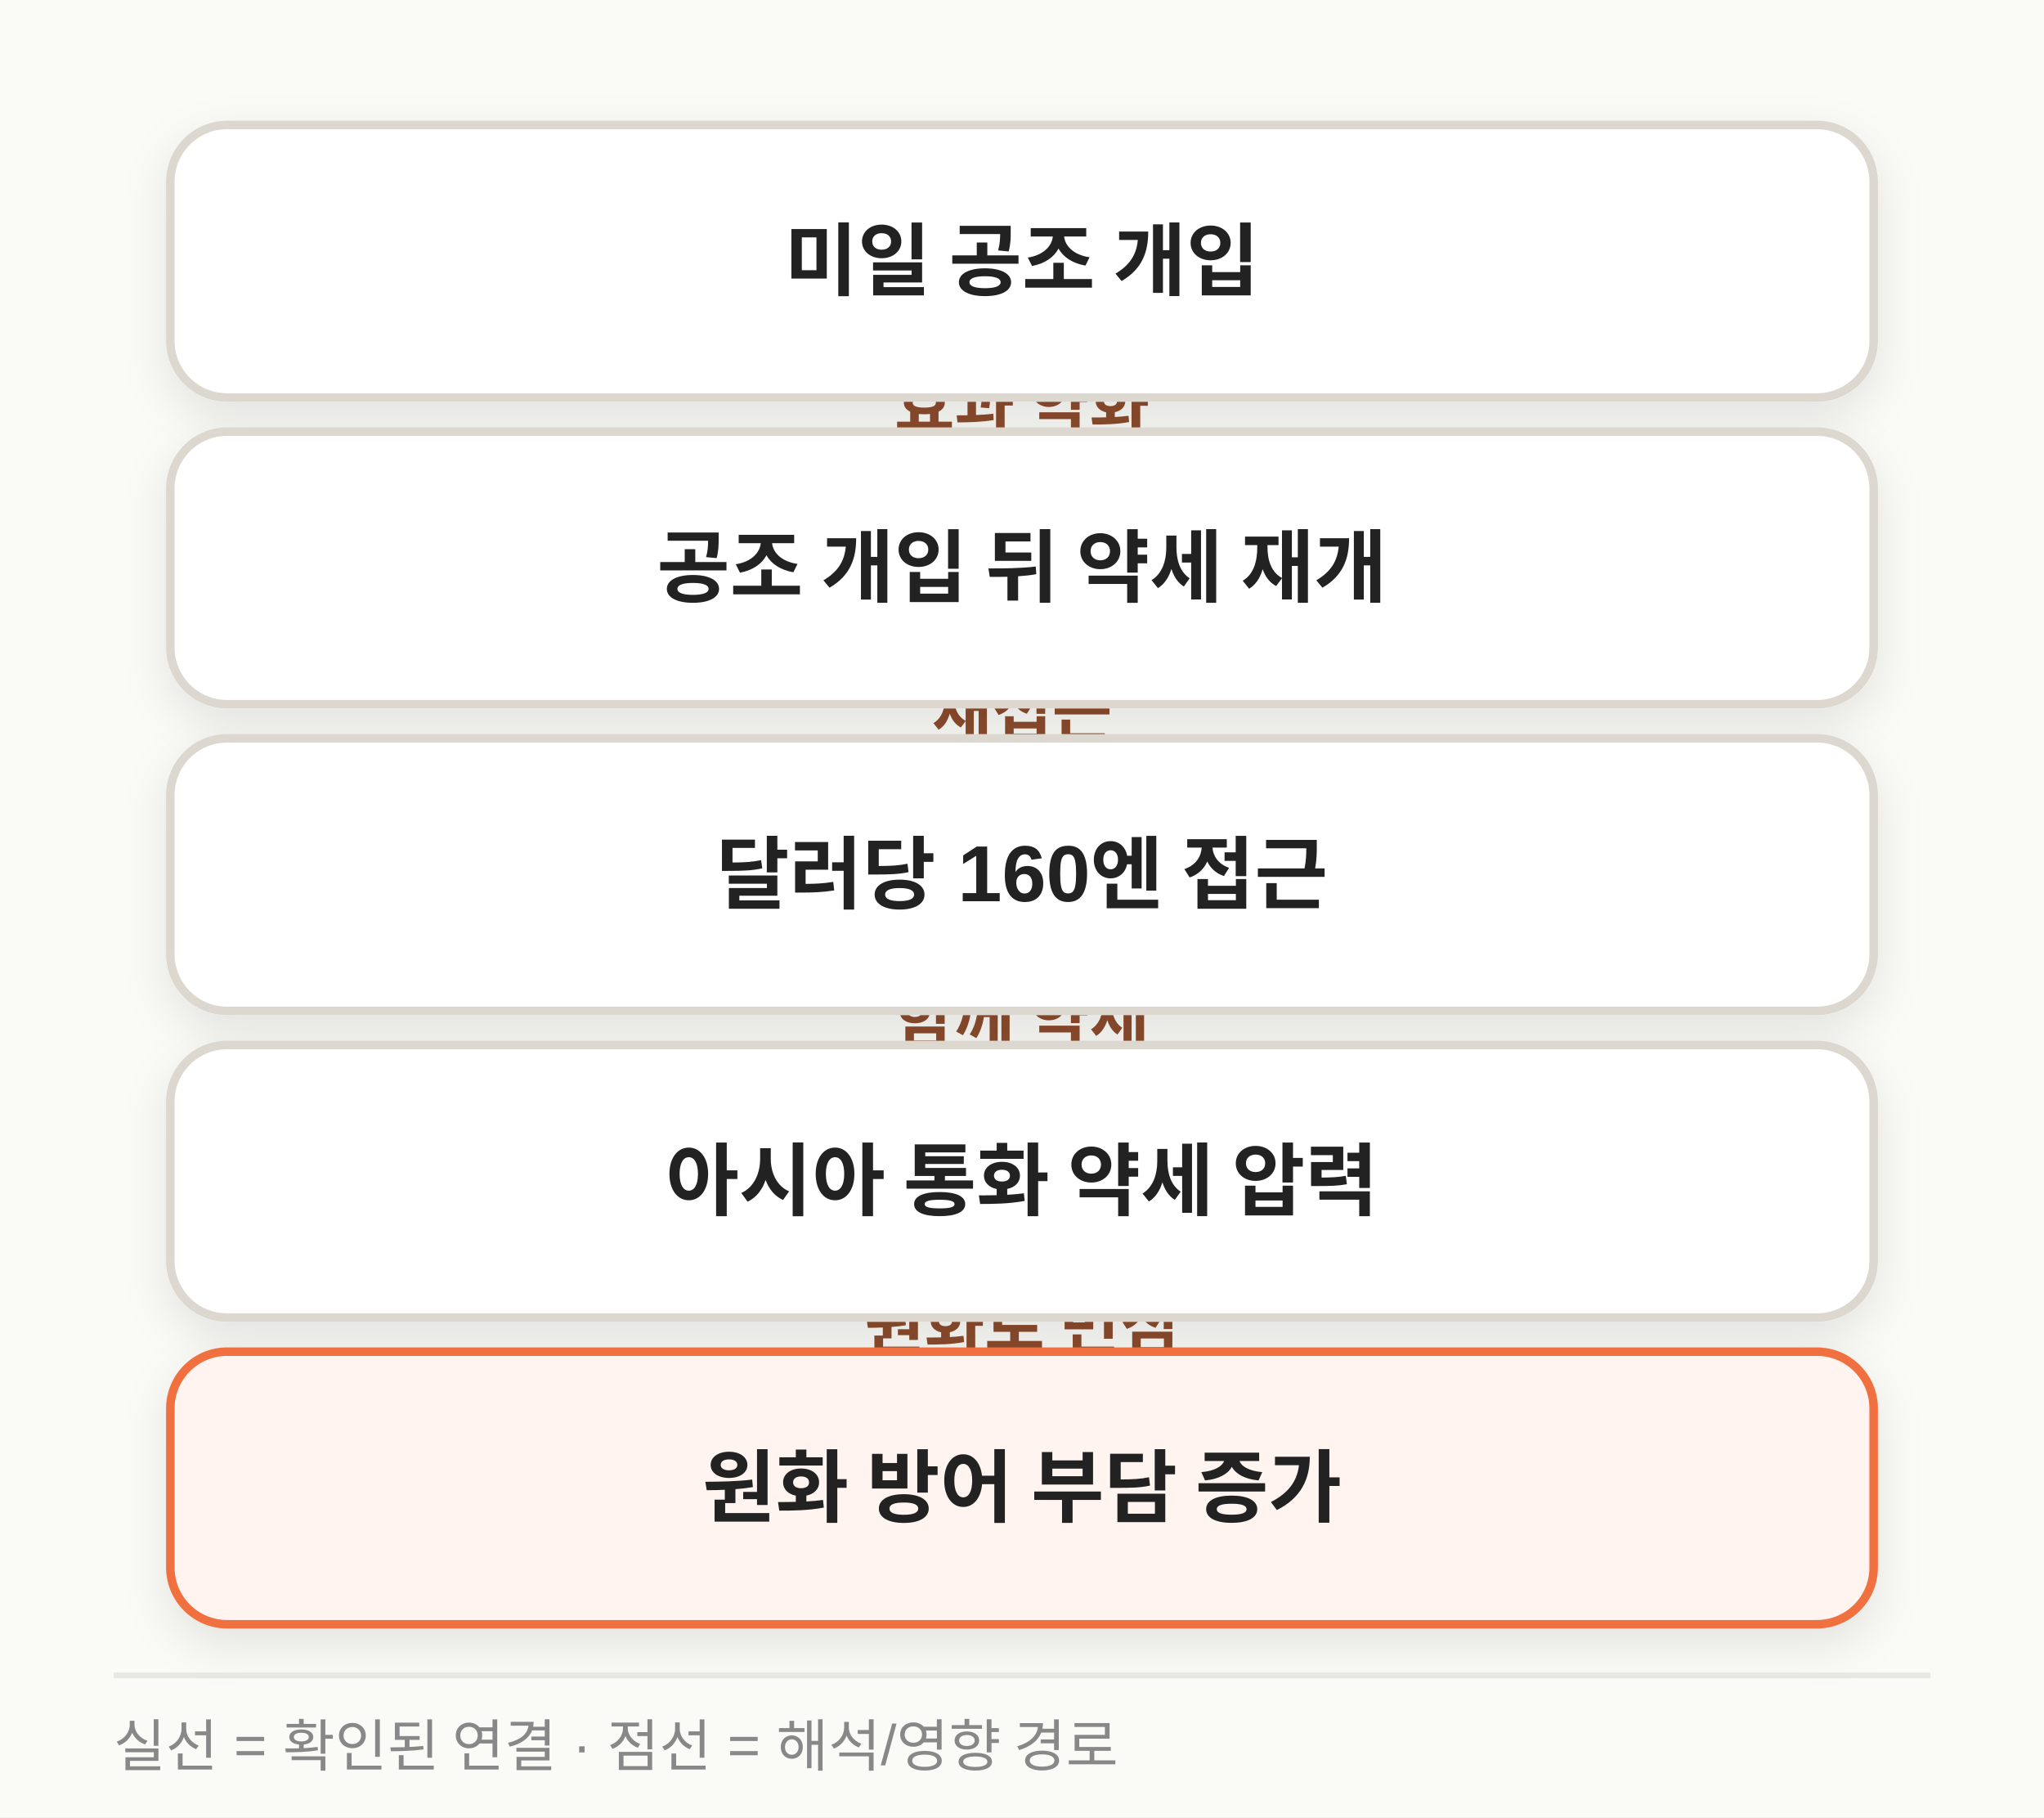
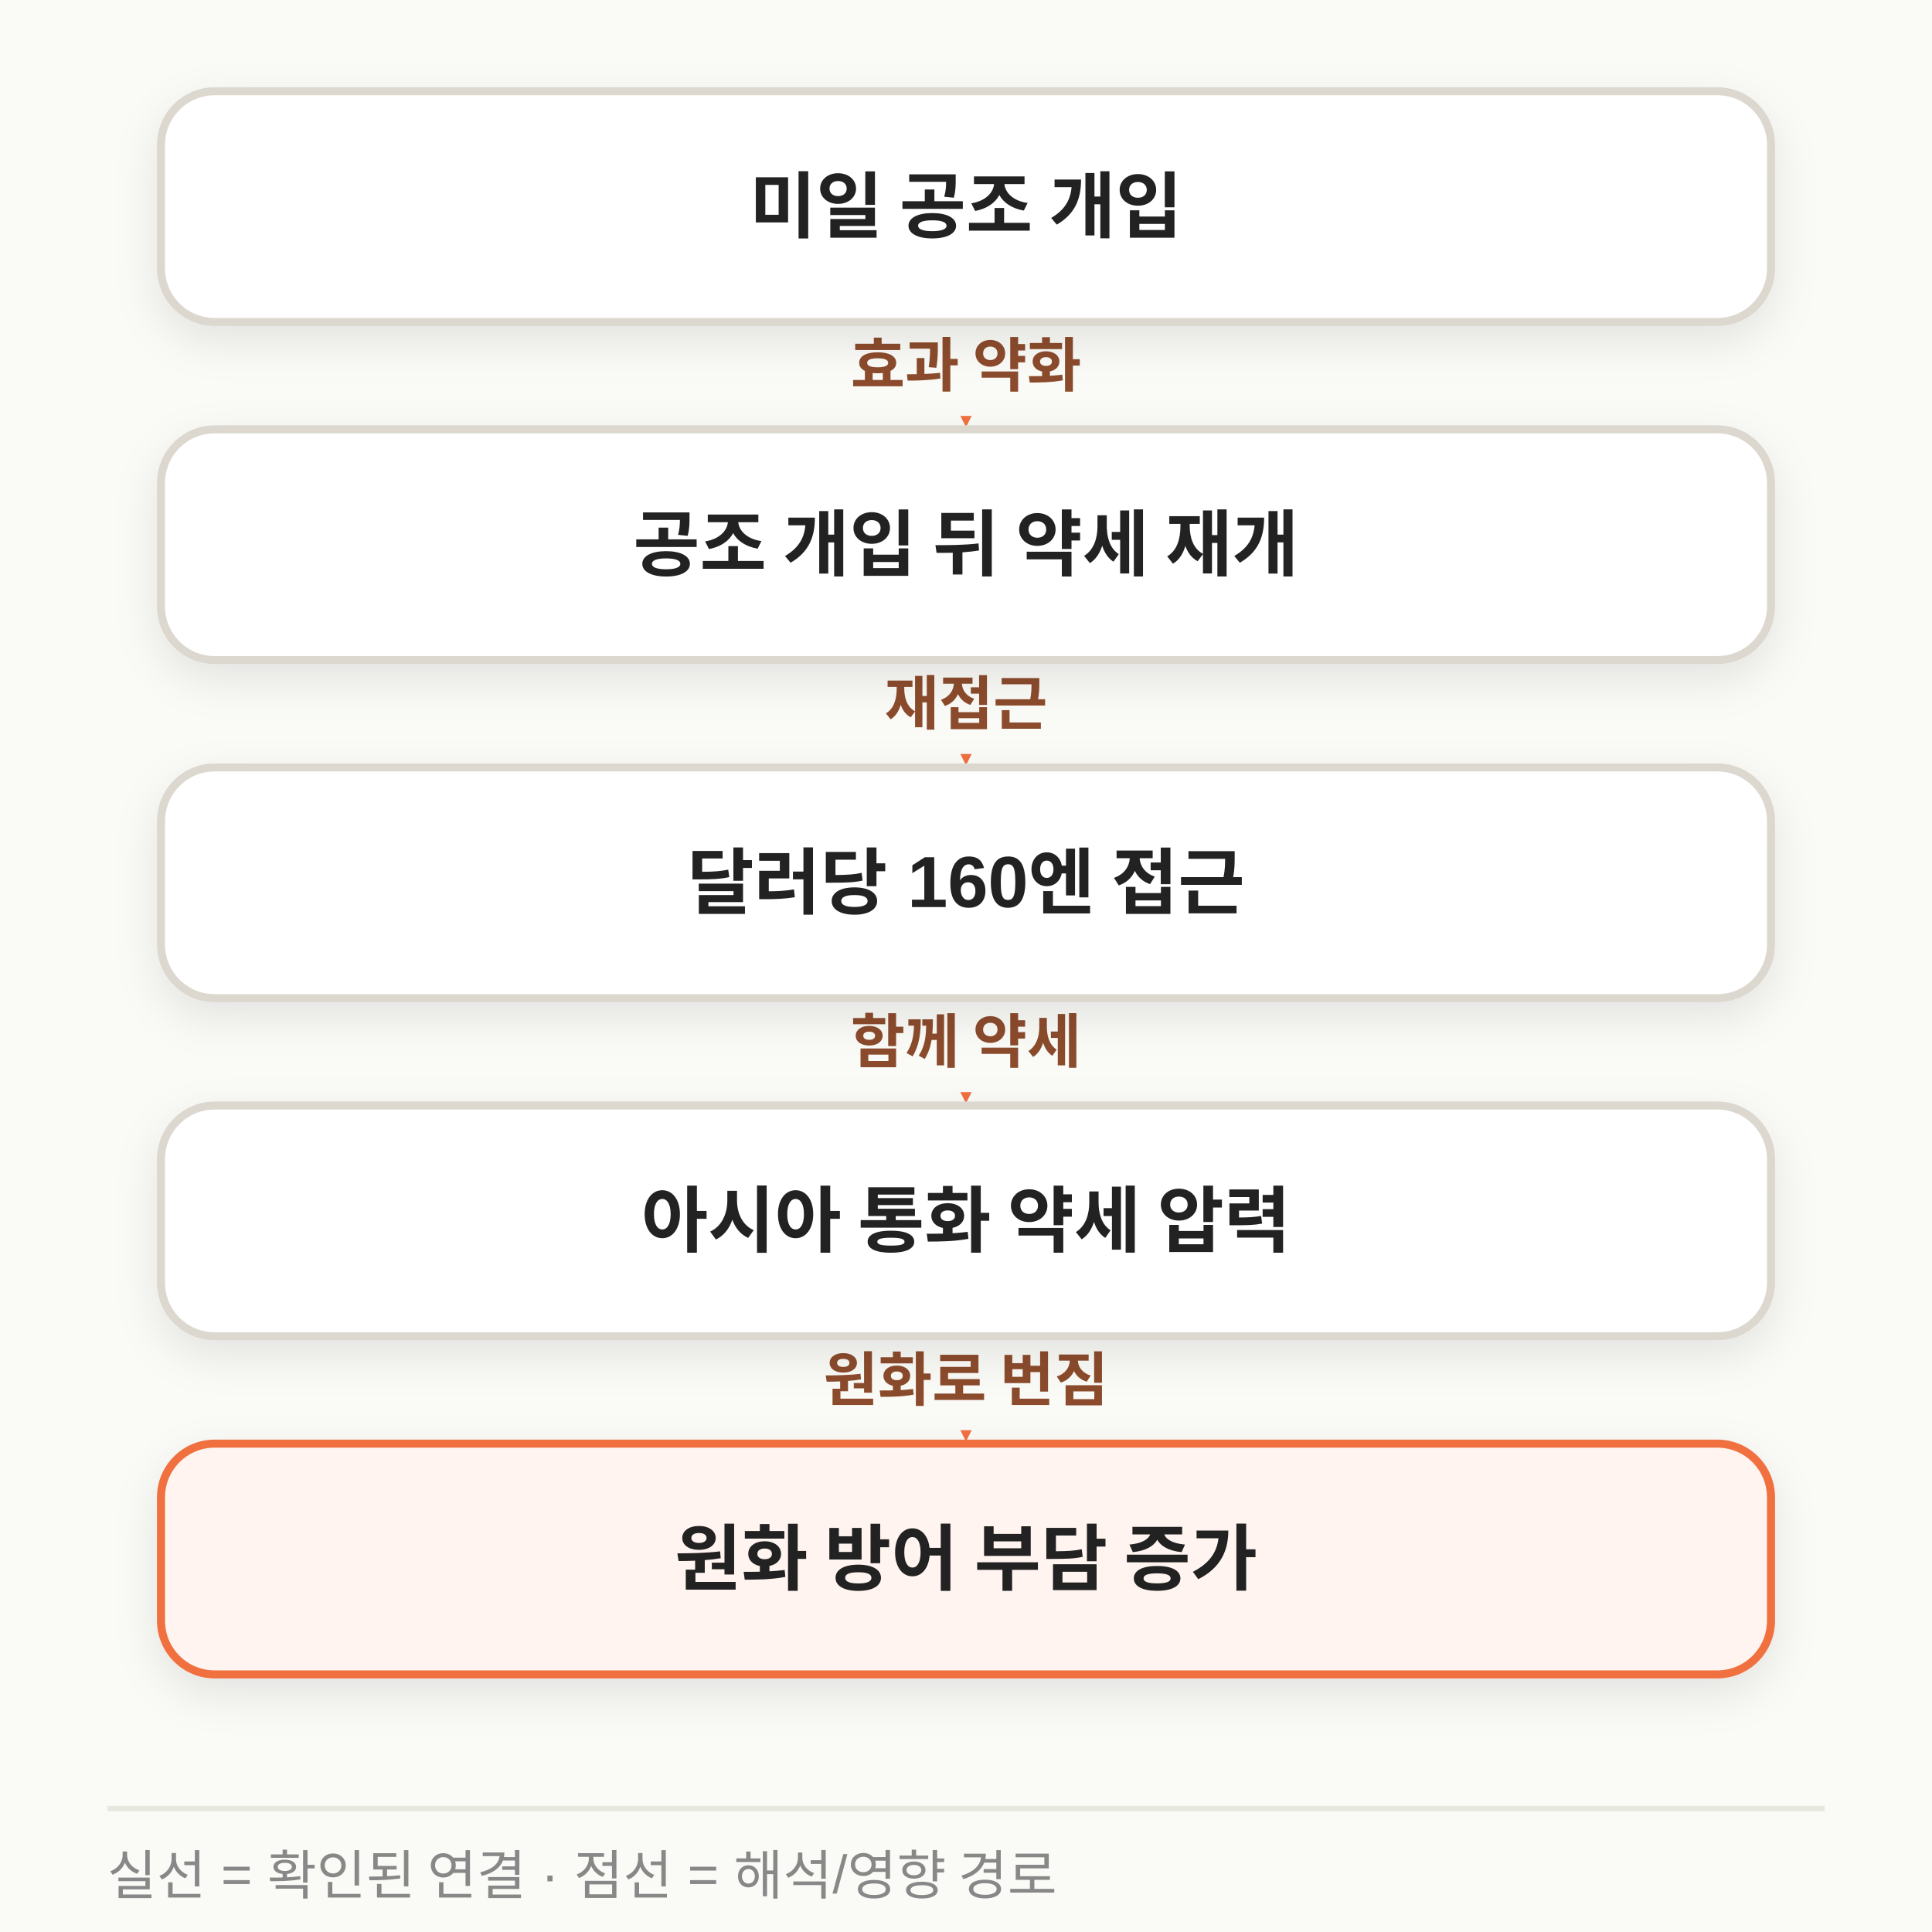
- <svg xmlns="http://www.w3.org/2000/svg" width="720" height="640" viewBox="0 0 720 640" class="morning-diagram morning-diagram-mobile" data-mobile-layout="same-topology" data-motion-orientation="TB" data-motion-steps="9">
+ <svg xmlns="http://www.w3.org/2000/svg" width="720" height="720" viewBox="0 0 720 720" class="morning-diagram morning-diagram-mobile" data-mobile-layout="same-topology" data-motion-orientation="TB" data-motion-steps="9">
  <defs>
    <filter id="shadow" x="-20%" y="-20%" width="140%" height="160%">
      <feDropShadow dx="0" dy="6" stdDeviation="8" flood-color="#111111" flood-opacity=".09" />
    </filter>
    <marker id="arrow" viewBox="0 0 10 10" refX="8" refY="5" markerWidth="8" markerHeight="8" orient="auto-start-reverse">
      <path d="M 0 0 L 10 5 L 0 10 z" fill="#F07040" />
    </marker>
  </defs>
-   <rect width="720" height="640" fill="#FAFAF7" />
+   <rect width="720" height="720" fill="#FAFAF7" />
  <g class="motion-step motion-edge" data-motion-step="1" data-from="A" data-to="B" style="--motion-delay:415ms">
-     <path d="M 360.0 140.0 C 360.0 146.0, 360.0 146.0, 360.0 144.0" fill="none" stroke="#F07040" stroke-width="4.5" marker-end="url(#arrow)" />
-     <rect x="288.5" y="125.0" width="143" height="38" rx="19" fill="#FAFAF7" />
-     <text x="360.0" y="151.0" text-anchor="middle" font-family="Apple SD Gothic Neo,Malgun Gothic,Arial,sans-serif" font-size="23" font-weight="800" fill="#8B4B2C">효과 약화</text>
+     <path d="M 360.0 120.0 C 360.0 140.0, 360.0 140.0, 360.0 152.0" fill="none" stroke="#F07040" stroke-width="4.5" marker-end="url(#arrow)" />
+     <rect x="288.5" y="121.0" width="143" height="34" rx="17" fill="#FAFAF7" />
+     <text x="360.0" y="144.0" text-anchor="middle" font-family="Apple SD Gothic Neo,Malgun Gothic,Arial,sans-serif" font-size="22" font-weight="800" fill="#8B4B2C">효과 약화</text>
  </g>
  <g class="motion-step motion-edge" data-motion-step="3" data-from="B" data-to="C" style="--motion-delay:1245ms">
-     <path d="M 360.0 248.0 C 360.0 254.0, 360.0 254.0, 360.0 252.0" fill="none" stroke="#F07040" stroke-width="4.5" marker-end="url(#arrow)" />
-     <rect x="306.0" y="233.0" width="108" height="38" rx="19" fill="#FAFAF7" />
-     <text x="360.0" y="259.0" text-anchor="middle" font-family="Apple SD Gothic Neo,Malgun Gothic,Arial,sans-serif" font-size="23" font-weight="800" fill="#8B4B2C">재접근</text>
+     <path d="M 360.0 246.0 C 360.0 266.0, 360.0 266.0, 360.0 278.0" fill="none" stroke="#F07040" stroke-width="4.5" marker-end="url(#arrow)" />
+     <rect x="306.0" y="247.0" width="108" height="34" rx="17" fill="#FAFAF7" />
+     <text x="360.0" y="270.0" text-anchor="middle" font-family="Apple SD Gothic Neo,Malgun Gothic,Arial,sans-serif" font-size="22" font-weight="800" fill="#8B4B2C">재접근</text>
  </g>
  <g class="motion-step motion-edge" data-motion-step="5" data-from="C" data-to="D" style="--motion-delay:2075ms">
-     <path d="M 360.0 356.0 C 360.0 362.0, 360.0 362.0, 360.0 360.0" fill="none" stroke="#F07040" stroke-width="4.5" stroke-dasharray="12 10" marker-end="url(#arrow)" />
-     <rect x="288.5" y="341.0" width="143" height="38" rx="19" fill="#FAFAF7" />
-     <text x="360.0" y="367.0" text-anchor="middle" font-family="Apple SD Gothic Neo,Malgun Gothic,Arial,sans-serif" font-size="23" font-weight="800" fill="#8B4B2C">함께 약세</text>
+     <path d="M 360.0 372.0 C 360.0 392.0, 360.0 392.0, 360.0 404.0" fill="none" stroke="#F07040" stroke-width="4.5" stroke-dasharray="12 10" marker-end="url(#arrow)" />
+     <rect x="288.5" y="373.0" width="143" height="34" rx="17" fill="#FAFAF7" />
+     <text x="360.0" y="396.0" text-anchor="middle" font-family="Apple SD Gothic Neo,Malgun Gothic,Arial,sans-serif" font-size="22" font-weight="800" fill="#8B4B2C">함께 약세</text>
  </g>
  <g class="motion-step motion-edge" data-motion-step="7" data-from="D" data-to="E" style="--motion-delay:2905ms">
-     <path d="M 360.0 464.0 C 360.0 470.0, 360.0 470.0, 360.0 468.0" fill="none" stroke="#F07040" stroke-width="4.5" stroke-dasharray="12 10" marker-end="url(#arrow)" />
-     <rect x="278.0" y="449.0" width="164" height="38" rx="19" fill="#FAFAF7" />
-     <text x="360.0" y="475.0" text-anchor="middle" font-family="Apple SD Gothic Neo,Malgun Gothic,Arial,sans-serif" font-size="23" font-weight="800" fill="#8B4B2C">원화로 번짐</text>
+     <path d="M 360.0 498.0 C 360.0 518.0, 360.0 518.0, 360.0 530.0" fill="none" stroke="#F07040" stroke-width="4.5" stroke-dasharray="12 10" marker-end="url(#arrow)" />
+     <rect x="278.0" y="499.0" width="164" height="34" rx="17" fill="#FAFAF7" />
+     <text x="360.0" y="522.0" text-anchor="middle" font-family="Apple SD Gothic Neo,Malgun Gothic,Arial,sans-serif" font-size="22" font-weight="800" fill="#8B4B2C">원화로 번짐</text>
  </g>
  <g class="motion-step motion-node" data-motion-step="0" style="--motion-delay:0ms;--motion-accent-delay:660ms">
-     <rect class="motion-node-shape" x="60.0" y="44.0" width="600.0" height="96" rx="20" fill="#FFFFFF" stroke="#DCD8CF" stroke-width="3" filter="url(#shadow)" />
-     <text x="360.0" y="92.0" text-anchor="middle" dominant-baseline="middle" font-family="Apple SD Gothic Neo,Malgun Gothic,Arial,sans-serif" font-size="28" font-weight="800" fill="#222222">미일 공조 개입</text>
+     <rect class="motion-node-shape" x="60.0" y="34.0" width="600.0" height="86" rx="20" fill="#FFFFFF" stroke="#DCD8CF" stroke-width="3" filter="url(#shadow)" />
+     <text x="360.0" y="77.0" text-anchor="middle" dominant-baseline="middle" font-family="Apple SD Gothic Neo,Malgun Gothic,Arial,sans-serif" font-size="27" font-weight="800" fill="#222222">미일 공조 개입</text>
  </g>
  <g class="motion-step motion-node" data-motion-step="2" style="--motion-delay:830ms;--motion-accent-delay:1490ms">
-     <rect class="motion-node-shape" x="60.0" y="152.0" width="600.0" height="96" rx="20" fill="#FFFFFF" stroke="#DCD8CF" stroke-width="3" filter="url(#shadow)" />
-     <text x="360.0" y="200.0" text-anchor="middle" dominant-baseline="middle" font-family="Apple SD Gothic Neo,Malgun Gothic,Arial,sans-serif" font-size="28" font-weight="800" fill="#222222">공조 개입 뒤 약세 재개</text>
+     <rect class="motion-node-shape" x="60.0" y="160.0" width="600.0" height="86" rx="20" fill="#FFFFFF" stroke="#DCD8CF" stroke-width="3" filter="url(#shadow)" />
+     <text x="360.0" y="203.0" text-anchor="middle" dominant-baseline="middle" font-family="Apple SD Gothic Neo,Malgun Gothic,Arial,sans-serif" font-size="27" font-weight="800" fill="#222222">공조 개입 뒤 약세 재개</text>
  </g>
  <g class="motion-step motion-node" data-motion-step="4" style="--motion-delay:1660ms;--motion-accent-delay:2320ms">
-     <rect class="motion-node-shape" x="60.0" y="260.0" width="600.0" height="96" rx="20" fill="#FFFFFF" stroke="#DCD8CF" stroke-width="3" filter="url(#shadow)" />
-     <text x="360.0" y="308.0" text-anchor="middle" dominant-baseline="middle" font-family="Apple SD Gothic Neo,Malgun Gothic,Arial,sans-serif" font-size="28" font-weight="800" fill="#222222">달러당 160엔 접근</text>
+     <rect class="motion-node-shape" x="60.0" y="286.0" width="600.0" height="86" rx="20" fill="#FFFFFF" stroke="#DCD8CF" stroke-width="3" filter="url(#shadow)" />
+     <text x="360.0" y="329.0" text-anchor="middle" dominant-baseline="middle" font-family="Apple SD Gothic Neo,Malgun Gothic,Arial,sans-serif" font-size="27" font-weight="800" fill="#222222">달러당 160엔 접근</text>
  </g>
  <g class="motion-step motion-node" data-motion-step="6" style="--motion-delay:2490ms;--motion-accent-delay:3150ms">
-     <rect class="motion-node-shape" x="60.0" y="368.0" width="600.0" height="96" rx="20" fill="#FFFFFF" stroke="#DCD8CF" stroke-width="3" filter="url(#shadow)" />
-     <text x="360.0" y="416.0" text-anchor="middle" dominant-baseline="middle" font-family="Apple SD Gothic Neo,Malgun Gothic,Arial,sans-serif" font-size="28" font-weight="800" fill="#222222">아시아 통화 약세 압력</text>
+     <rect class="motion-node-shape" x="60.0" y="412.0" width="600.0" height="86" rx="20" fill="#FFFFFF" stroke="#DCD8CF" stroke-width="3" filter="url(#shadow)" />
+     <text x="360.0" y="455.0" text-anchor="middle" dominant-baseline="middle" font-family="Apple SD Gothic Neo,Malgun Gothic,Arial,sans-serif" font-size="27" font-weight="800" fill="#222222">아시아 통화 약세 압력</text>
  </g>
  <g class="motion-step motion-node motion-risk" data-motion-step="8" style="--motion-delay:3320ms;--motion-accent-delay:3980ms">
-     <rect class="motion-node-shape" x="60.0" y="476.0" width="600.0" height="96" rx="20" fill="#FFF4EF" stroke="#F07040" stroke-width="3" filter="url(#shadow)" />
-     <text x="360.0" y="524.0" text-anchor="middle" dominant-baseline="middle" font-family="Apple SD Gothic Neo,Malgun Gothic,Arial,sans-serif" font-size="28" font-weight="800" fill="#222222">원화 방어 부담 증가</text>
+     <rect class="motion-node-shape" x="60.0" y="538.0" width="600.0" height="86" rx="20" fill="#FFF4EF" stroke="#F07040" stroke-width="3" filter="url(#shadow)" />
+     <text x="360.0" y="581.0" text-anchor="middle" dominant-baseline="middle" font-family="Apple SD Gothic Neo,Malgun Gothic,Arial,sans-serif" font-size="27" font-weight="800" fill="#222222">원화 방어 부담 증가</text>
  </g>
-   <line x1="40" y1="590" x2="680" y2="590" stroke="#E8E8E0" stroke-width="2" />
-   <text x="40" y="622" font-family="Apple SD Gothic Neo,Malgun Gothic,Arial,sans-serif" font-size="20" fill="#888888">실선 = 확인된 연결 · 점선 = 해석/영향 경로</text>
+   <line x1="40" y1="674" x2="680" y2="674" stroke="#E8E8E0" stroke-width="2" />
+   <text x="40" y="706" font-family="Apple SD Gothic Neo,Malgun Gothic,Arial,sans-serif" font-size="20" fill="#888888">실선 = 확인된 연결 · 점선 = 해석/영향 경로</text>
</svg>
